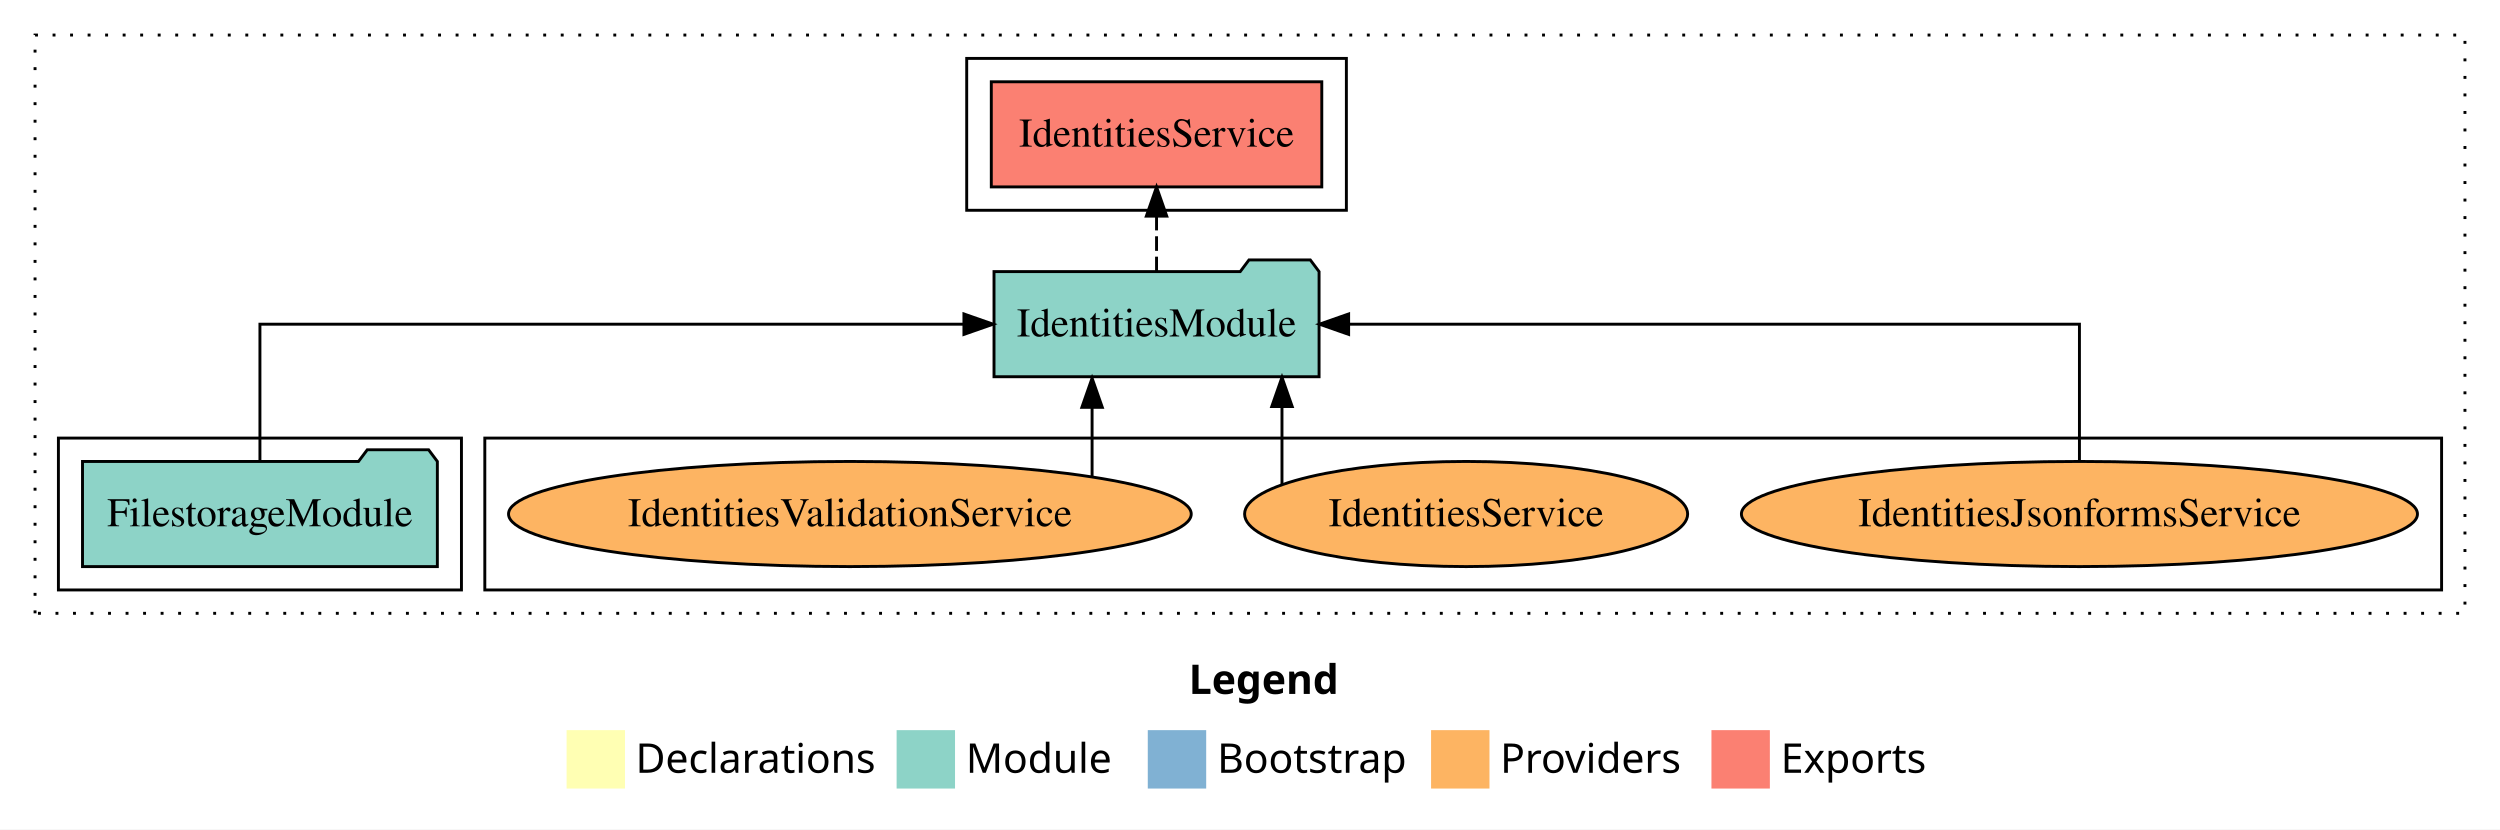
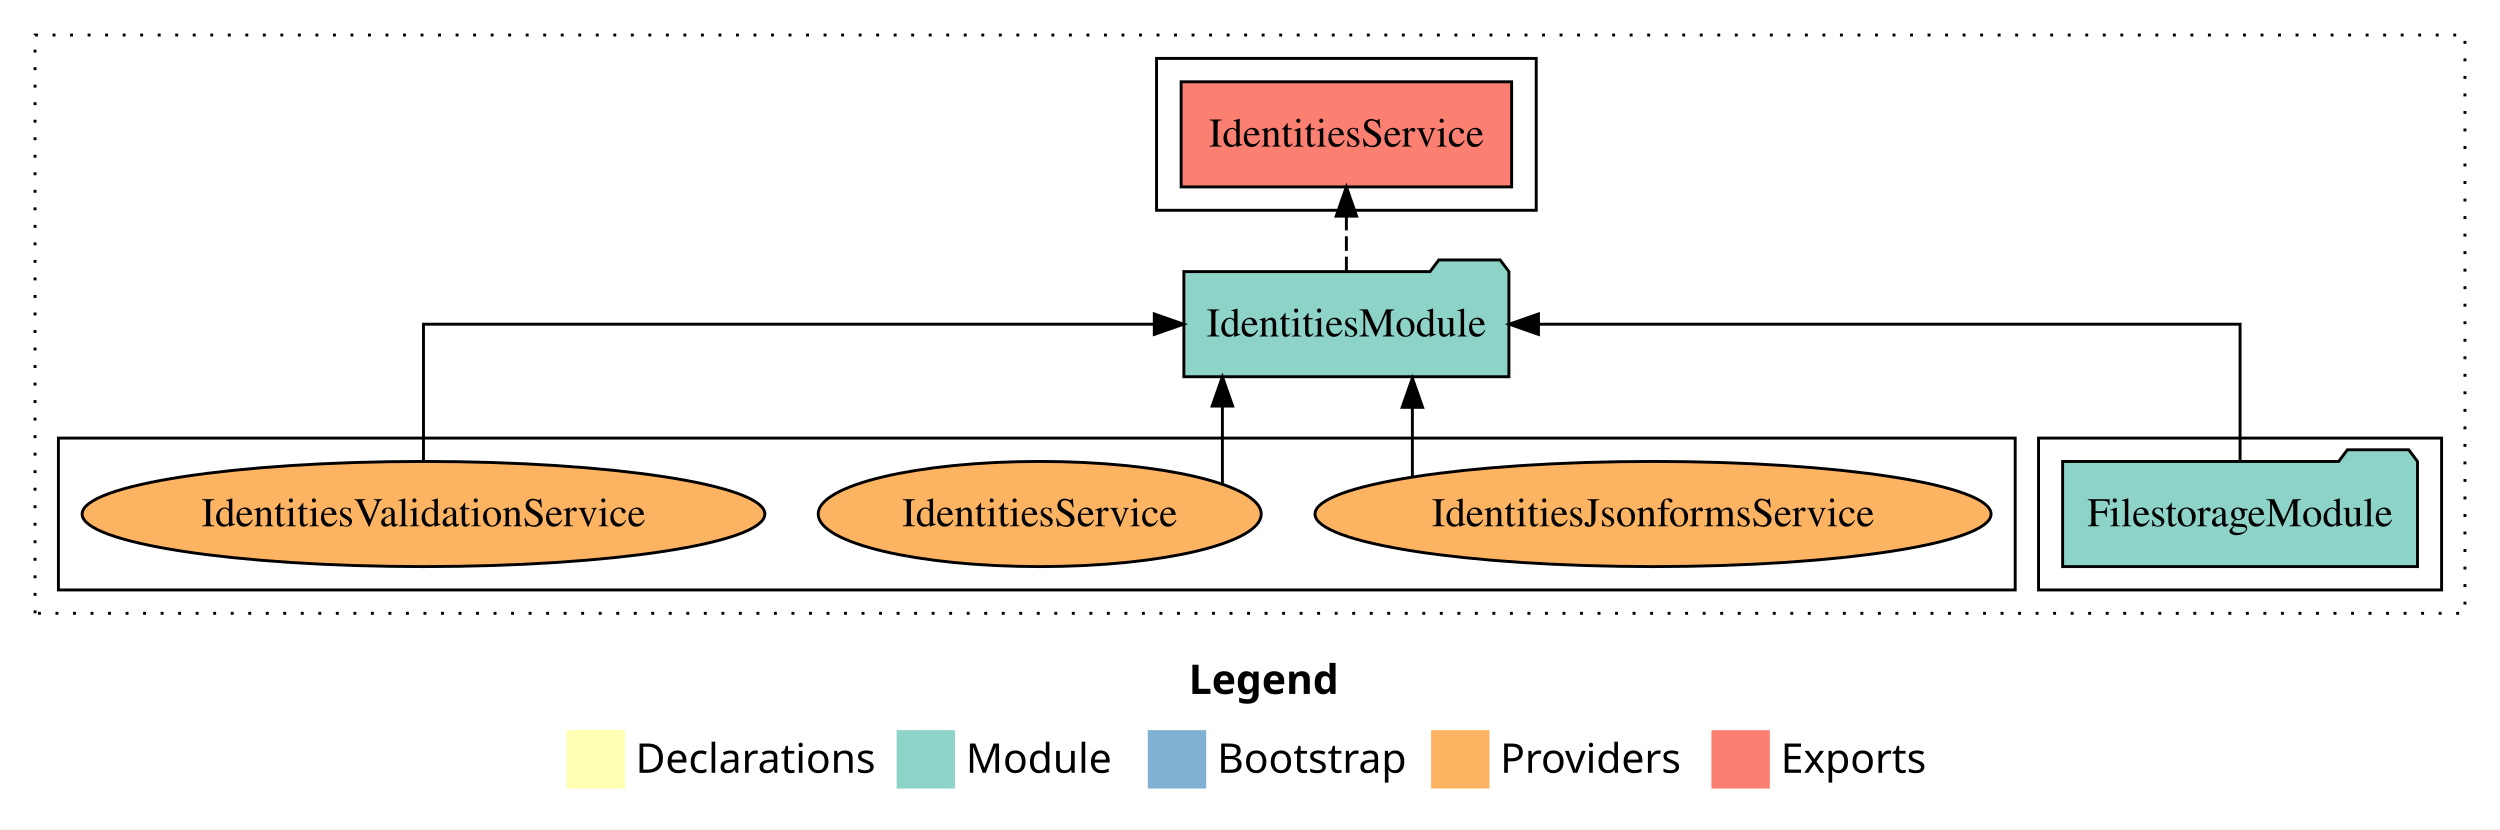
<svg xmlns="http://www.w3.org/2000/svg" width="856pt" height="284pt" viewBox="0.00 0.00 856.00 284.00">
  <g id="graph0" class="graph" transform="scale(1 1) rotate(0) translate(4 280)">
    <polygon fill="white" stroke="transparent" points="-4,4 -4,-280 852,-280 852,4 -4,4" />
    <text text-anchor="start" x="403.01" y="-42.4" font-family="Times-12" font-weight="bold" font-size="14.00">Legend</text>
    <polygon fill="#ffffb3" stroke="transparent" points="190,-10 190,-30 210,-30 210,-10 190,-10" />
    <text text-anchor="start" x="213.63" y="-15.4" font-family="Times-12" font-size="14.00">  Declarations</text>
    <polygon fill="#8dd3c7" stroke="transparent" points="303,-10 303,-30 323,-30 323,-10 303,-10" />
    <text text-anchor="start" x="326.73" y="-15.4" font-family="Times-12" font-size="14.00">  Module</text>
    <polygon fill="#80b1d3" stroke="transparent" points="389,-10 389,-30 409,-30 409,-10 389,-10" />
    <text text-anchor="start" x="412.78" y="-15.4" font-family="Times-12" font-size="14.00">  Bootstrap</text>
    <polygon fill="#fdb462" stroke="transparent" points="486,-10 486,-30 506,-30 506,-10 486,-10" />
    <text text-anchor="start" x="509.67" y="-15.4" font-family="Times-12" font-size="14.00">  Providers</text>
    <polygon fill="#fb8072" stroke="transparent" points="582,-10 582,-30 602,-30 602,-10 582,-10" />
    <text text-anchor="start" x="605.73" y="-15.4" font-family="Times-12" font-size="14.00">  Exports</text>
    <g id="clust1" class="cluster">
      <polygon fill="none" stroke="black" stroke-dasharray="1,5" points="8,-70 8,-268 840,-268 840,-70 8,-70" />
    </g>
-     <g id="clust6" class="cluster">
-       <polygon fill="none" stroke="black" points="162,-78 162,-130 832,-130 832,-78 162,-78" />
-     </g>
    <g id="clust3" class="cluster">
-       <polygon fill="none" stroke="black" points="16,-78 16,-130 154,-130 154,-78 16,-78" />
+       <polygon fill="none" stroke="black" points="694,-78 694,-130 832,-130 832,-78 694,-78" />
    </g>
    <g id="clust4" class="cluster">
-       <polygon fill="none" stroke="black" points="327,-208 327,-260 457,-260 457,-208 327,-208" />
+       <polygon fill="none" stroke="black" points="392,-208 392,-260 522,-260 522,-208 392,-208" />
+     </g>
+     <g id="clust6" class="cluster">
+       <polygon fill="none" stroke="black" points="16,-78 16,-130 686,-130 686,-78 16,-78" />
    </g>
    <g id="node1" class="node">
-       <polygon fill="#8dd3c7" stroke="black" points="145.75,-122 142.75,-126 121.75,-126 118.75,-122 24.25,-122 24.25,-86 145.75,-86 145.75,-122" />
-       <text text-anchor="middle" x="85" y="-99.8" font-family="Times,serif" font-size="14.00">FilestorageModule</text>
+       <polygon fill="#8dd3c7" stroke="black" points="823.75,-122 820.75,-126 799.75,-126 796.75,-122 702.25,-122 702.25,-86 823.75,-86 823.75,-122" />
+       <text text-anchor="middle" x="763" y="-99.8" font-family="Times,serif" font-size="14.00">FilestorageModule</text>
    </g>
    <g id="node2" class="node">
-       <polygon fill="#8dd3c7" stroke="black" points="447.65,-187 444.65,-191 423.65,-191 420.65,-187 336.35,-187 336.35,-151 447.65,-151 447.65,-187" />
-       <text text-anchor="middle" x="392" y="-164.8" font-family="Times,serif" font-size="14.00">IdentitiesModule</text>
+       <polygon fill="#8dd3c7" stroke="black" points="512.65,-187 509.65,-191 488.65,-191 485.65,-187 401.35,-187 401.35,-151 512.65,-151 512.65,-187" />
+       <text text-anchor="middle" x="457" y="-164.8" font-family="Times,serif" font-size="14.00">IdentitiesModule</text>
    </g>
    <g id="edge1" class="edge">
-       <path fill="none" stroke="black" d="M85,-122.11C85,-141.34 85,-169 85,-169 85,-169 326.05,-169 326.05,-169" />
-       <polygon fill="black" stroke="black" points="326.05,-172.5 336.05,-169 326.05,-165.5 326.05,-172.5" />
+       <path fill="none" stroke="black" d="M763,-122.11C763,-141.34 763,-169 763,-169 763,-169 522.77,-169 522.77,-169" />
+       <polygon fill="black" stroke="black" points="522.77,-165.5 512.77,-169 522.77,-172.5 522.77,-165.5" />
    </g>
    <g id="node3" class="node">
-       <polygon fill="#fb8072" stroke="black" points="448.58,-252 335.42,-252 335.42,-216 448.58,-216 448.58,-252" />
-       <text text-anchor="middle" x="392" y="-229.8" font-family="Times,serif" font-size="14.00">IdentitiesService </text>
+       <polygon fill="#fb8072" stroke="black" points="513.58,-252 400.42,-252 400.42,-216 513.58,-216 513.58,-252" />
+       <text text-anchor="middle" x="457" y="-229.8" font-family="Times,serif" font-size="14.00">IdentitiesService </text>
    </g>
    <g id="edge2" class="edge">
-       <path fill="none" stroke="black" stroke-dasharray="5,2" d="M392,-187.11C392,-187.11 392,-205.99 392,-205.99" />
-       <polygon fill="black" stroke="black" points="388.5,-205.99 392,-215.99 395.5,-205.99 388.5,-205.99" />
+       <path fill="none" stroke="black" stroke-dasharray="5,2" d="M457,-187.11C457,-187.11 457,-205.99 457,-205.99" />
+       <polygon fill="black" stroke="black" points="453.5,-205.99 457,-215.99 460.5,-205.99 453.5,-205.99" />
    </g>
    <g id="node4" class="node">
-       <ellipse fill="#fdb462" stroke="black" cx="708" cy="-104" rx="115.74" ry="18" />
-       <text text-anchor="middle" x="708" y="-99.8" font-family="Times,serif" font-size="14.00">IdentitiesJsonformsService</text>
+       <ellipse fill="#fdb462" stroke="black" cx="562" cy="-104" rx="115.74" ry="18" />
+       <text text-anchor="middle" x="562" y="-99.8" font-family="Times,serif" font-size="14.00">IdentitiesJsonformsService</text>
    </g>
    <g id="edge3" class="edge">
-       <path fill="none" stroke="black" d="M708,-122.11C708,-141.34 708,-169 708,-169 708,-169 457.77,-169 457.77,-169" />
-       <polygon fill="black" stroke="black" points="457.77,-165.5 447.77,-169 457.77,-172.5 457.77,-165.5" />
+       <path fill="none" stroke="black" d="M479.6,-116.84C479.6,-116.84 479.6,-140.52 479.6,-140.52" />
+       <polygon fill="black" stroke="black" points="476.1,-140.52 479.6,-150.52 483.1,-140.52 476.1,-140.52" />
    </g>
    <g id="node5" class="node">
-       <ellipse fill="#fdb462" stroke="black" cx="498" cy="-104" rx="75.85" ry="18" />
-       <text text-anchor="middle" x="498" y="-99.8" font-family="Times,serif" font-size="14.00">IdentitiesService</text>
+       <ellipse fill="#fdb462" stroke="black" cx="352" cy="-104" rx="75.85" ry="18" />
+       <text text-anchor="middle" x="352" y="-99.8" font-family="Times,serif" font-size="14.00">IdentitiesService</text>
    </g>
    <g id="edge4" class="edge">
-       <path fill="none" stroke="black" d="M434.95,-114.16C434.95,-114.16 434.95,-140.81 434.95,-140.81" />
-       <polygon fill="black" stroke="black" points="431.45,-140.81 434.95,-150.81 438.45,-140.81 431.45,-140.81" />
+       <path fill="none" stroke="black" d="M414.55,-114.44C414.55,-114.44 414.55,-140.97 414.55,-140.97" />
+       <polygon fill="black" stroke="black" points="411.05,-140.97 414.55,-150.97 418.05,-140.97 411.05,-140.97" />
    </g>
    <g id="node6" class="node">
-       <ellipse fill="#fdb462" stroke="black" cx="287" cy="-104" rx="116.88" ry="18" />
-       <text text-anchor="middle" x="287" y="-99.8" font-family="Times,serif" font-size="14.00">IdentitiesValidationService</text>
+       <ellipse fill="#fdb462" stroke="black" cx="141" cy="-104" rx="116.88" ry="18" />
+       <text text-anchor="middle" x="141" y="-99.8" font-family="Times,serif" font-size="14.00">IdentitiesValidationService</text>
    </g>
    <g id="edge5" class="edge">
-       <path fill="none" stroke="black" d="M369.93,-116.84C369.93,-116.84 369.93,-140.52 369.93,-140.52" />
-       <polygon fill="black" stroke="black" points="366.43,-140.52 369.93,-150.52 373.43,-140.52 366.43,-140.52" />
+       <path fill="none" stroke="black" d="M141,-122.11C141,-141.34 141,-169 141,-169 141,-169 391.23,-169 391.23,-169" />
+       <polygon fill="black" stroke="black" points="391.23,-172.5 401.23,-169 391.23,-165.5 391.23,-172.5" />
    </g>
  </g>
</svg>
